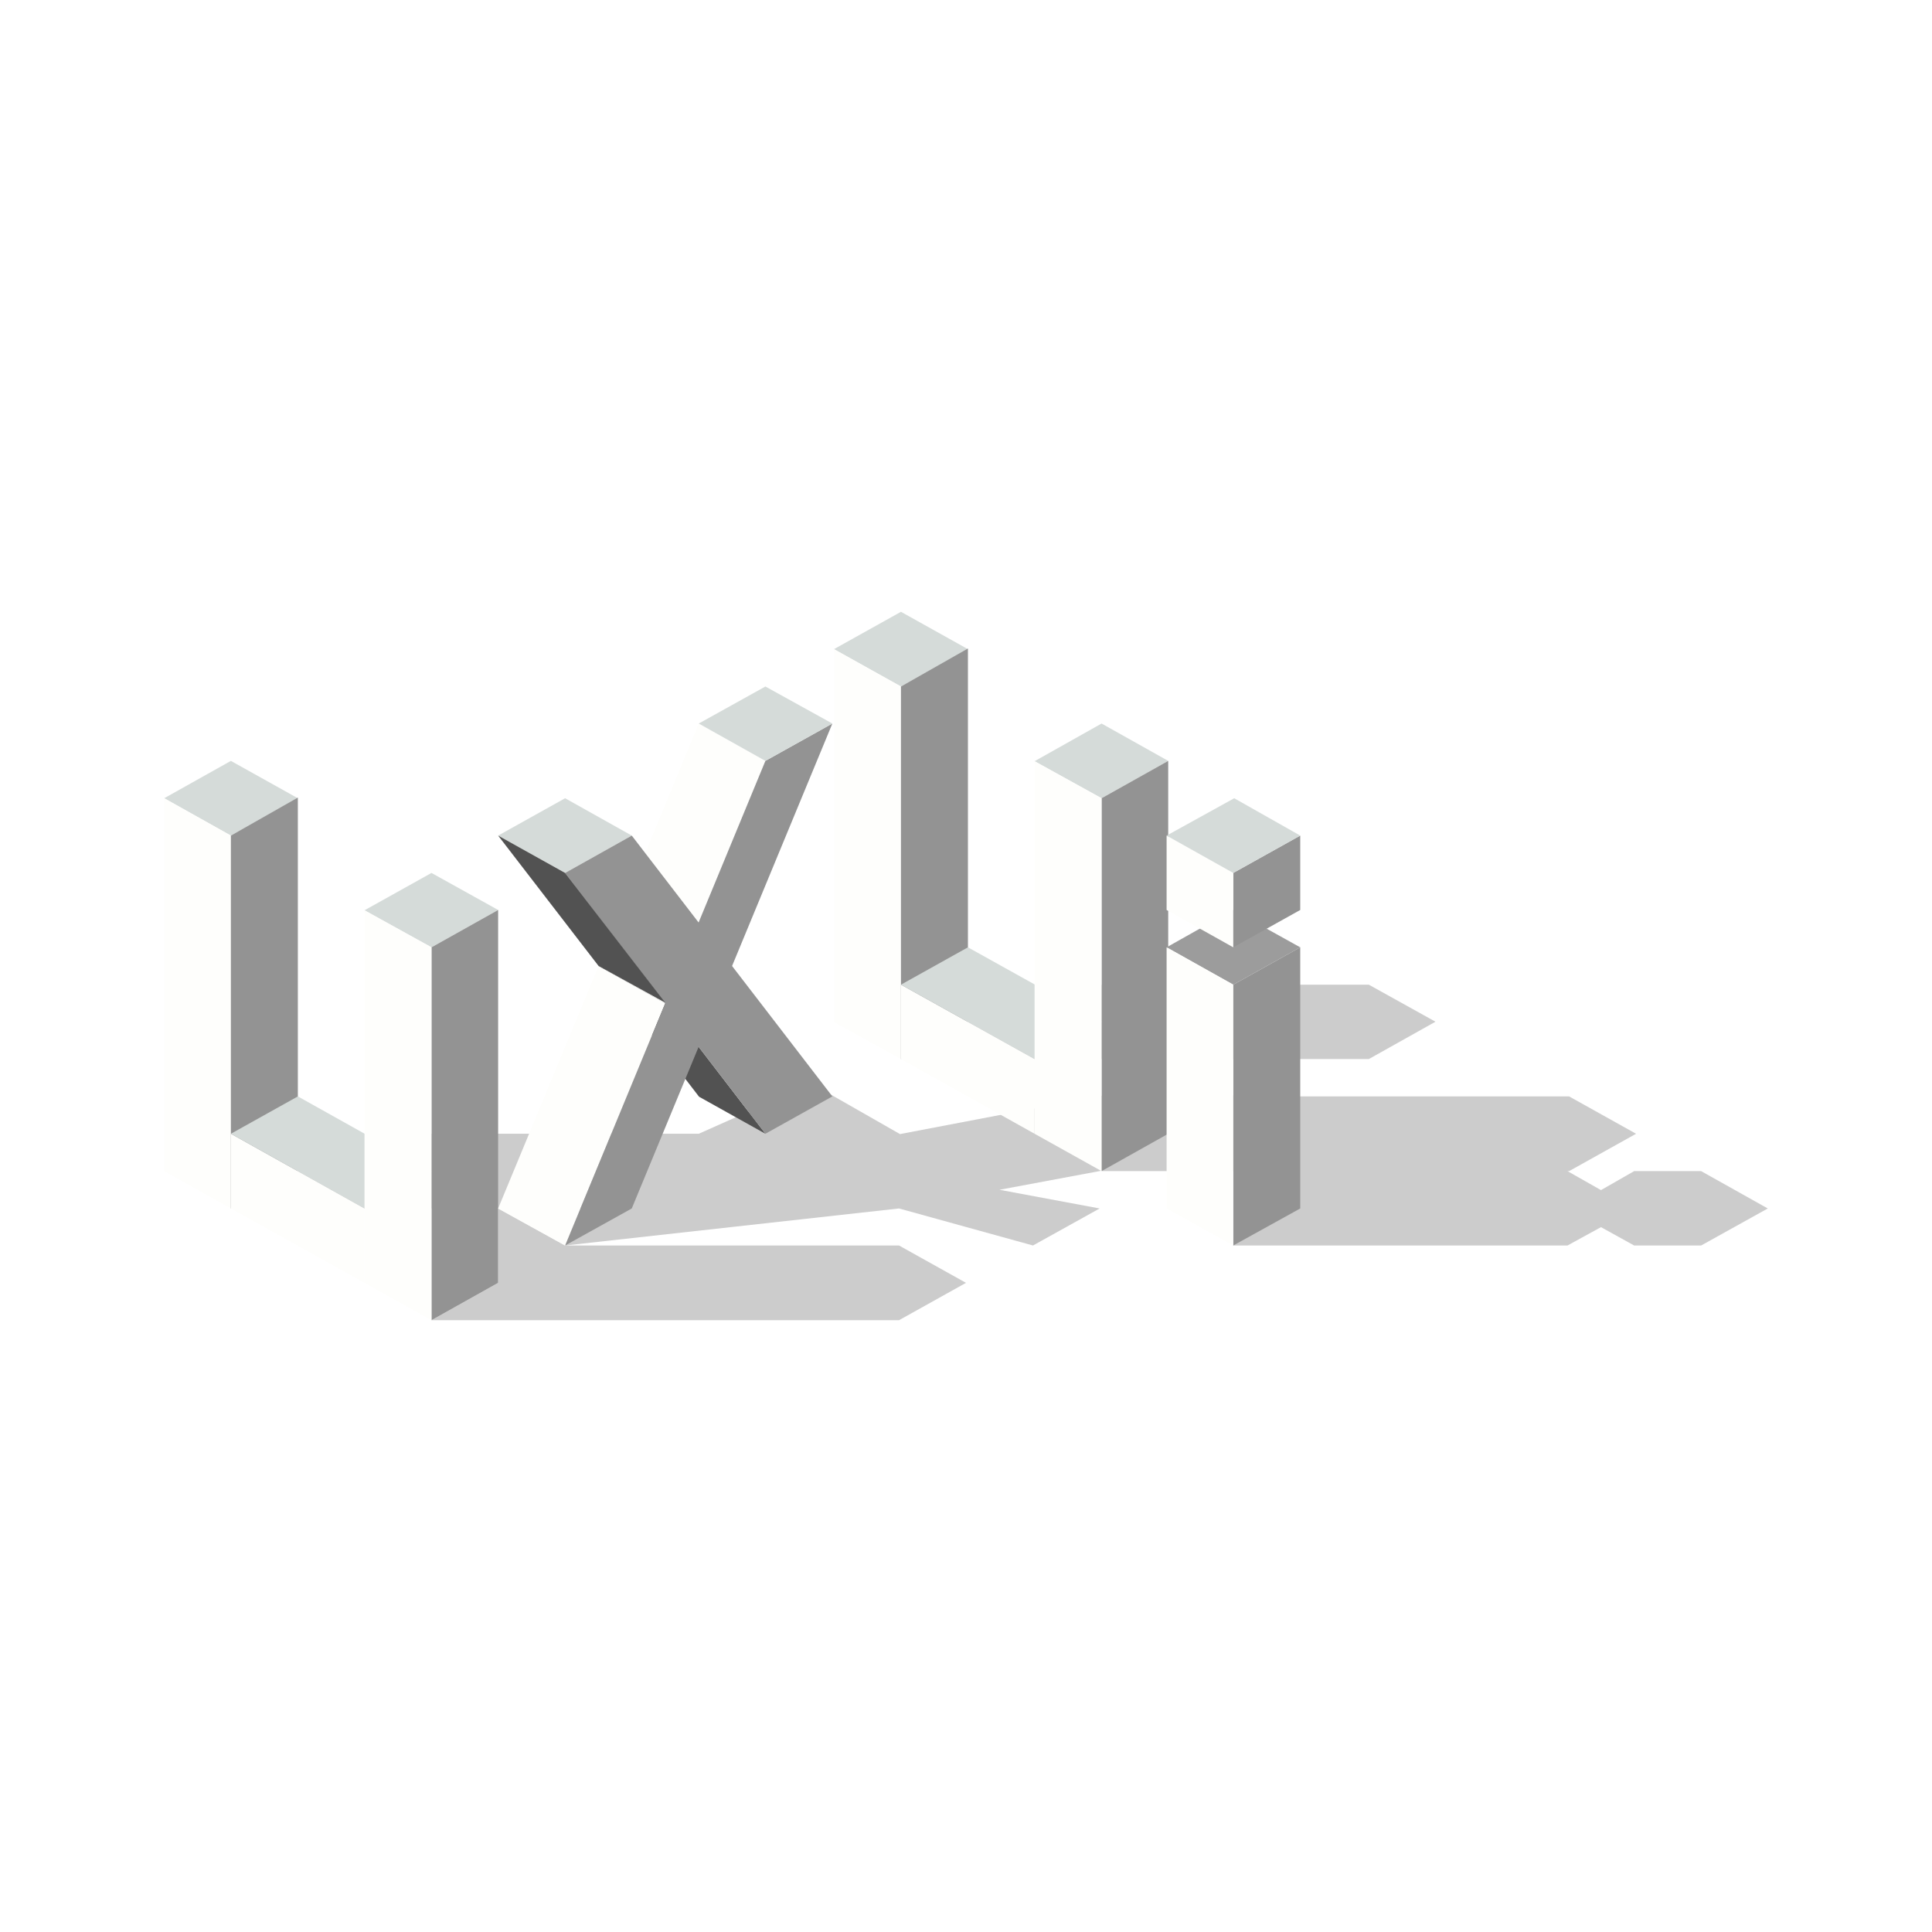
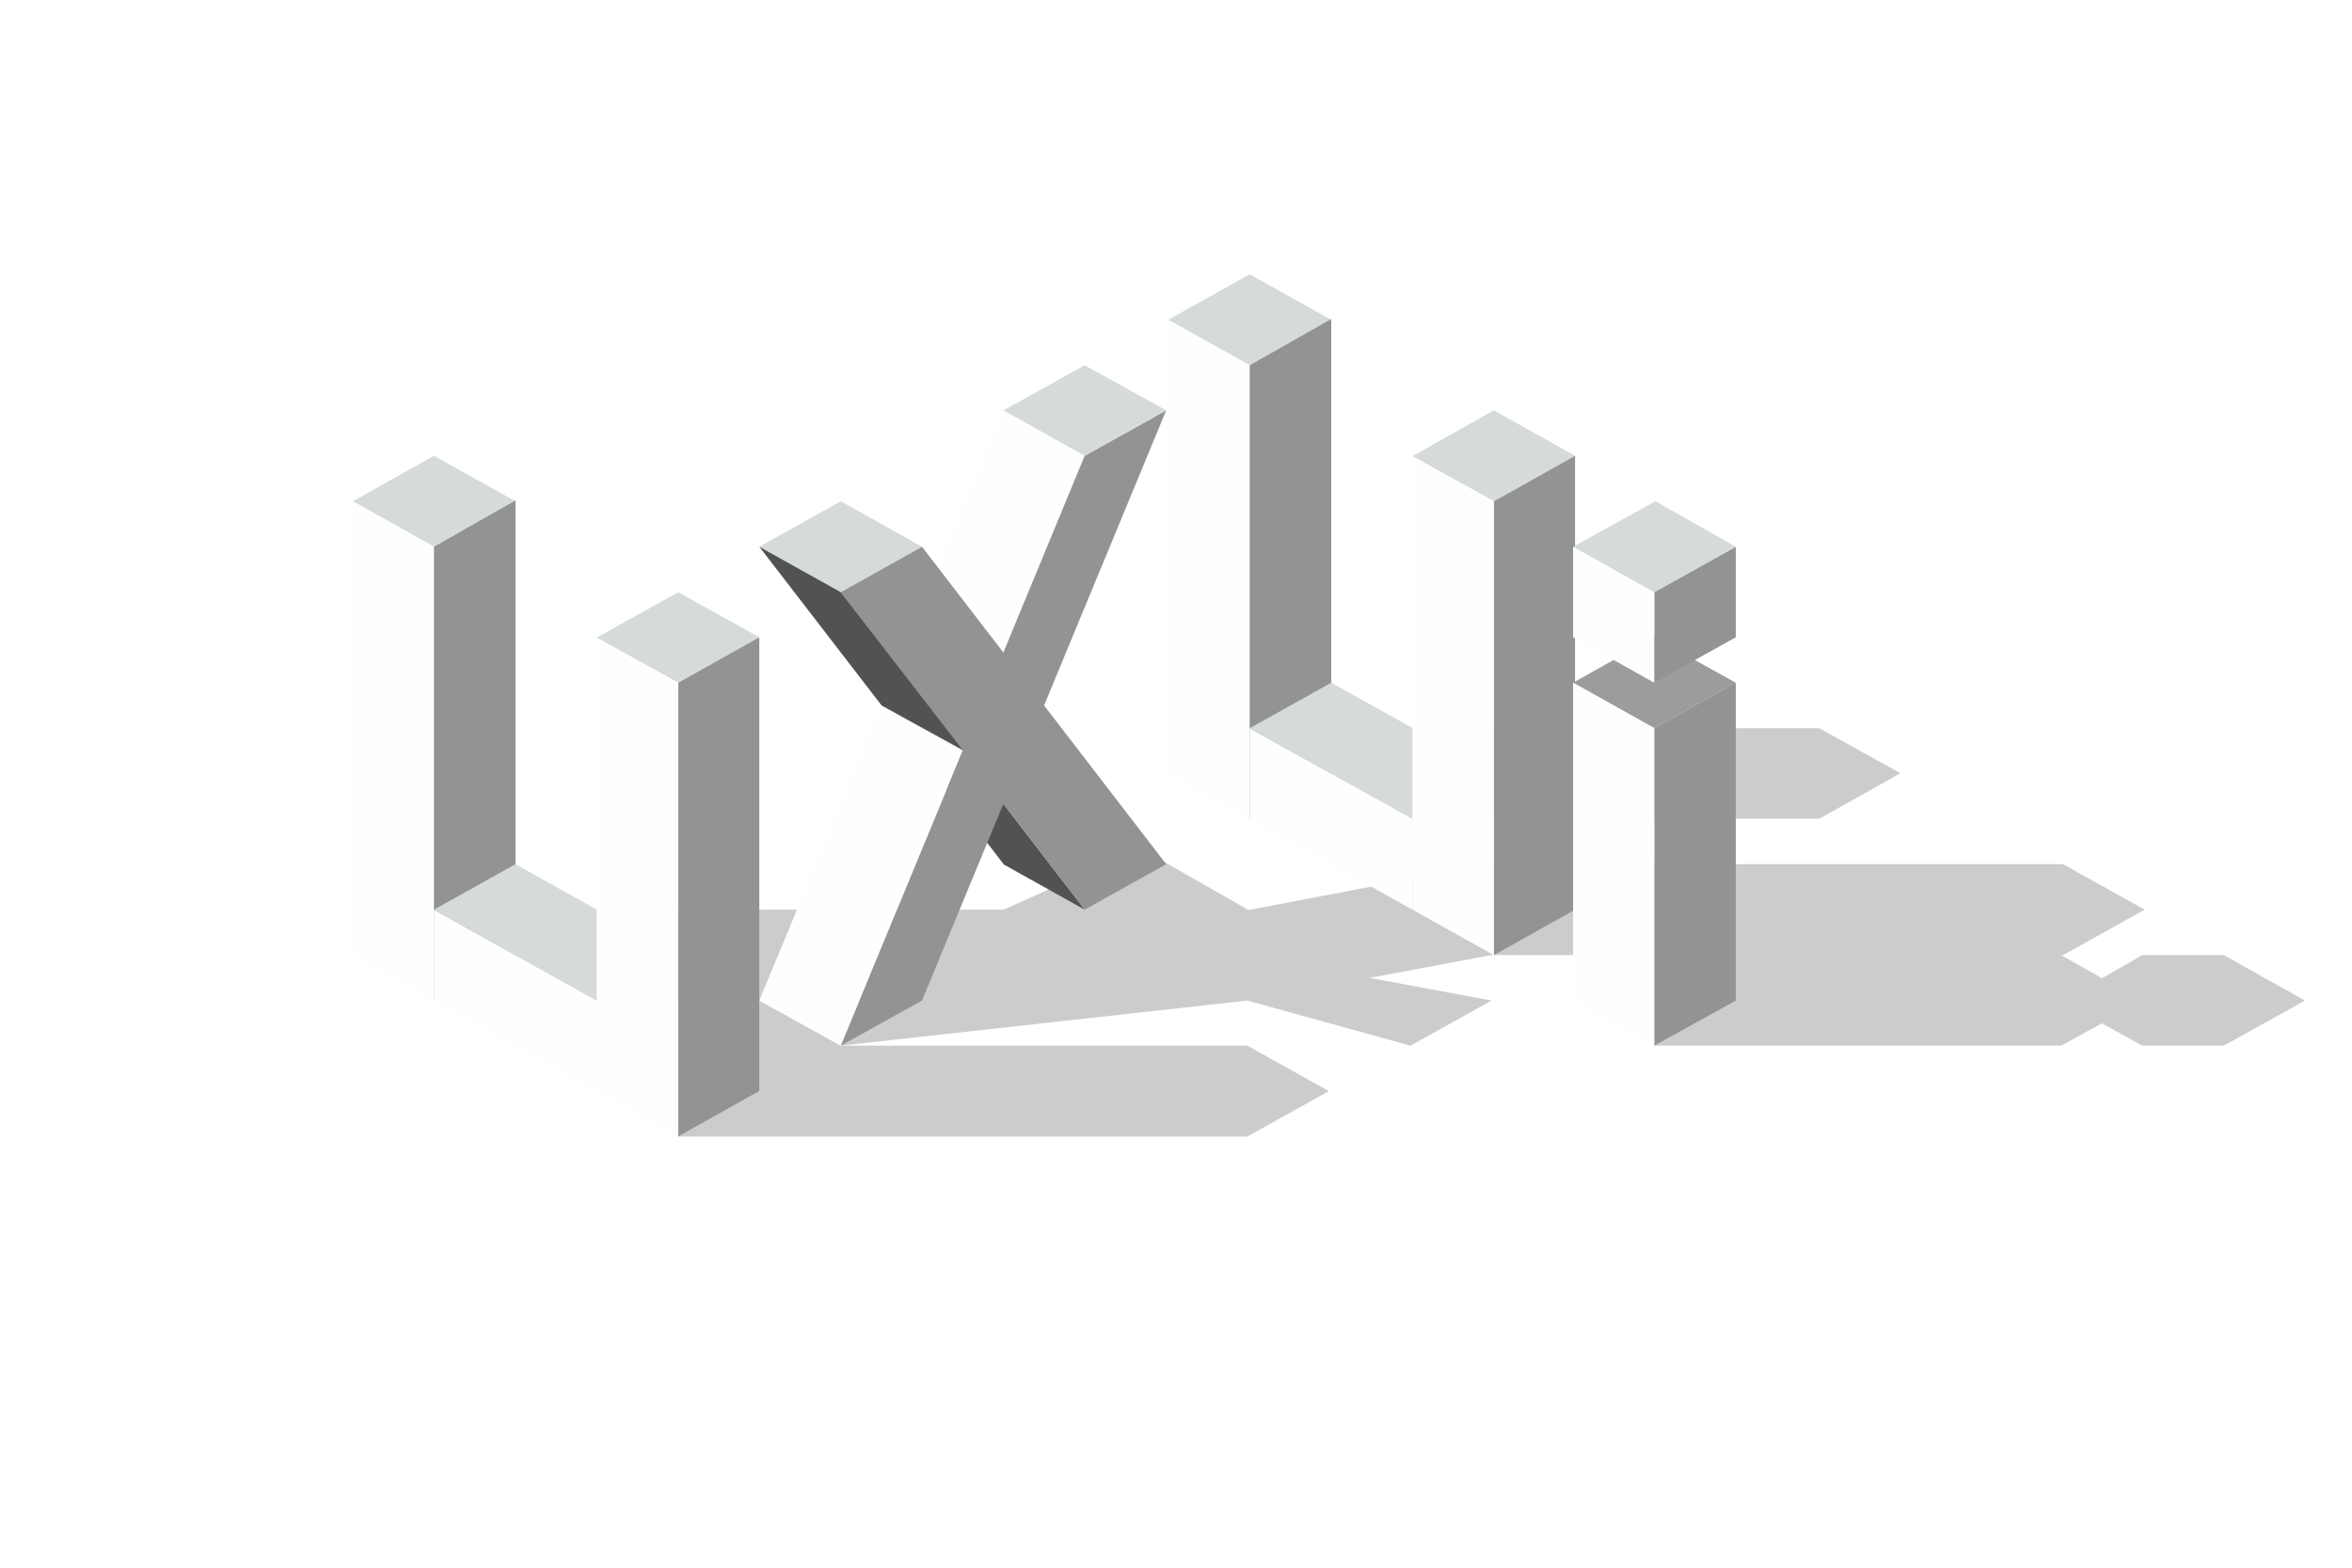
- <svg xmlns="http://www.w3.org/2000/svg" version="1.1" id="Layer_1" x="0px" y="0px" viewBox="0 0 600 600" style="enable-background:new 0 0 600 600;" xml:space="preserve">
+ <svg xmlns="http://www.w3.org/2000/svg" version="1.1" id="Layer_1" x="0px" y="0px" viewBox="0 0 600 400" style="enable-background:new 0 0 600 400;" xml:space="preserve">
  <style type="text/css">
	.st0{opacity:0.2;}
	.st1{fill:#D5DBD9;}
	.st2{fill:#FEFEFC;}
	.st3{fill:#939393;}
	.st4{fill:#525252;}
	.st5{fill:#9C9C9C;}
</style>
  <g class="st0">
-     <polygon points="445.8,317.3 425.1,305.8 300.6,305.8 279.8,328.9 362.8,328.9 425.1,328.9  " />
-     <polygon points="528.3,363.7 507.5,363.7 497.2,369.6 486.8,363.7 487.3,363.7 508.1,352.1 487.3,340.5 383.6,340.5 362.8,328.9    362.8,336.3 279.5,352.2 252,336.5 217,352.1 217,352.1 92.5,352.1 71.7,375.3 154.7,375.3 185.7,375.3 175.5,386.8 154.7,375.3    154.7,398.4 134,410 279.2,410 300,398.4 279.2,386.8 175.5,386.8 175.5,386.8 279.2,375.3 320.8,386.8 341.5,375.3 310.4,369.5    342.5,363.5 342.1,363.7 414.1,363.7 383,363.7 383,386.8 486.8,386.8 497.2,381.1 507.5,386.8 528.3,386.8 549,375.3  " />
+     <polygon points="484.8,197.3 464.1,185.8 339.6,185.8 318.8,208.9 401.8,208.9 464.1,208.9  " />
+     <polygon points="567.3,243.7 546.5,243.7 536.2,249.6 525.8,243.7 526.3,243.7 547.1,232.1 526.3,220.5 422.6,220.5 401.8,208.9    401.8,216.3 318.5,232.2 291,216.5 256,232.1 256,232.1 131.5,232.1 110.7,255.3 193.7,255.3 224.7,255.3 214.5,266.8 193.7,255.3    193.7,278.4 173,290 318.2,290 339,278.4 318.2,266.8 214.5,266.8 214.5,266.8 318.2,255.3 359.8,266.8 380.5,255.3 349.4,249.5    381.5,243.5 381.1,243.7 453.1,243.7 422,243.7 422,266.8 525.8,266.8 536.2,261.1 546.5,266.8 567.3,266.8 588,255.3  " />
  </g>
  <g>
-     <polygon class="st1" points="51,247.9 71.7,236.3 92.5,247.9 71.7,259.5  " />
-     <polygon class="st2" points="71.7,375.3 51,363.7 51,247.9 71.7,259.5  " />
-     <polygon class="st3" points="92.5,363.7 71.7,375.3 71.7,259.5 92.5,247.7  " />
-     <polygon class="st1" points="113.2,282.7 134,271.1 154.7,282.6 134,294.2  " />
-     <polygon class="st3" points="154.7,398.4 134,410 134,294.2 154.7,282.6  " />
-     <polygon class="st2" points="71.7,352.1 71.7,375.3 113.2,398.4 113.2,375.3  " />
-     <polygon class="st1" points="134,363.7 113.2,375.3 71.7,352.1 92.5,340.5  " />
-     <polygon class="st2" points="134,410 113.2,398.4 113.2,282.7 134,294.2  " />
+     <polygon class="st1" points="90,127.9 110.7,116.3 131.5,127.9 110.7,139.5  " />
+     <polygon class="st2" points="110.7,255.3 90,243.7 90,127.9 110.7,139.5  " />
+     <polygon class="st3" points="131.5,243.7 110.7,255.3 110.7,139.5 131.5,127.7  " />
+     <polygon class="st1" points="152.2,162.7 173,151.1 193.7,162.6 173,174.2  " />
+     <polygon class="st3" points="193.7,278.4 173,290 173,174.2 193.7,162.6  " />
+     <polygon class="st2" points="110.7,232.1 110.7,255.3 152.2,278.4 152.2,255.3  " />
+     <polygon class="st1" points="173,243.7 152.2,255.3 110.7,232.1 131.5,220.5  " />
+     <polygon class="st2" points="173,290 152.2,278.4 152.2,162.7 173,174.2  " />
  </g>
  <g>
-     <polygon class="st1" points="154.7,259.5 175.5,247.9 196.2,259.5 175.5,271.1  " />
-     <polygon class="st4" points="237.7,352.1 217.1,340.6 185.9,300 206.6,311.6  " />
-     <polygon class="st2" points="185.9,300 206.6,311.6 175.5,386.8 154.7,375.3  " />
-     <polygon class="st2" points="217,224.7 237.7,236.3 206.6,311.6 185.9,300  " />
-     <polygon class="st3" points="196.2,375.3 175.5,386.8 237.7,236.3 258.5,224.7  " />
-     <polygon class="st3" points="258.5,340.5 237.7,352.1 175.5,271.1 196.2,259.5  " />
-     <polygon class="st1" points="217,224.7 237.7,213.2 258.5,224.7 237.7,236.3  " />
-     <polygon class="st4" points="206.6,311.4 185.9,300 154.7,259.5 175.5,271.1  " />
+     <polygon class="st1" points="193.7,139.5 214.5,127.9 235.2,139.5 214.5,151.1  " />
+     <polygon class="st4" points="276.7,232.1 256.1,220.6 224.9,180 245.6,191.6  " />
+     <polygon class="st2" points="224.9,180 245.6,191.6 214.5,266.8 193.7,255.3  " />
+     <polygon class="st2" points="256,104.7 276.7,116.3 245.6,191.6 224.9,180  " />
+     <polygon class="st3" points="235.2,255.3 214.5,266.8 276.7,116.3 297.5,104.7  " />
+     <polygon class="st3" points="297.5,220.5 276.7,232.1 214.5,151.1 235.2,139.5  " />
+     <polygon class="st1" points="256,104.7 276.7,93.2 297.5,104.7 276.7,116.3  " />
+     <polygon class="st4" points="245.6,191.4 224.9,180 193.7,139.5 214.5,151.1  " />
  </g>
  <g>
-     <polygon class="st1" points="259,201.6 279.8,190 300.6,201.6 279.8,213.2  " />
-     <polygon class="st2" points="279.8,328.9 259,317.4 259,201.6 279.8,213.2  " />
-     <polygon class="st3" points="300.6,317.4 279.8,328.9 279.8,213.2 300.6,201.4  " />
-     <polygon class="st1" points="321.3,236.4 342.1,224.7 362.8,236.3 342.1,247.9  " />
-     <polygon class="st3" points="362.8,352.1 342.1,363.7 342.1,247.9 362.8,236.3  " />
-     <polygon class="st2" points="279.8,305.8 279.8,328.9 321.3,352.1 321.3,328.9  " />
-     <polygon class="st1" points="342.1,317.3 321.3,328.9 279.8,305.8 300.6,294.2  " />
-     <polygon class="st2" points="342.1,363.7 321.3,352.1 321.3,236.4 342.1,247.9  " />
+     <polygon class="st1" points="298,81.6 318.8,70 339.6,81.6 318.8,93.2  " />
+     <polygon class="st2" points="318.8,208.9 298,197.4 298,81.6 318.8,93.2  " />
+     <polygon class="st3" points="339.6,197.4 318.8,208.9 318.8,93.2 339.6,81.4  " />
+     <polygon class="st1" points="360.3,116.4 381.1,104.7 401.8,116.3 381.1,127.9  " />
+     <polygon class="st3" points="401.8,232.1 381.1,243.7 381.1,127.9 401.8,116.3  " />
+     <polygon class="st2" points="318.8,185.8 318.8,208.9 360.3,232.1 360.3,208.9  " />
+     <polygon class="st1" points="381.1,197.3 360.3,208.9 318.8,185.8 339.6,174.2  " />
+     <polygon class="st2" points="381.1,243.7 360.3,232.1 360.3,116.4 381.1,127.9  " />
  </g>
  <g>
-     <polygon class="st5" points="362.3,294.2 382.9,282.6 403.8,294.2 383,305.8  " />
-     <polygon class="st3" points="403.8,282.6 383,294.2 383,271.1 403.8,259.5  " />
-     <polygon class="st2" points="383,294.2 362.3,282.6 362.3,259.5 383,271.1  " />
-     <polygon class="st3" points="403.8,375.3 383,386.8 383,305.8 403.8,294.2  " />
-     <polygon class="st2" points="383,386.8 362.3,375.3 362.3,294.2 383,305.8  " />
-     <polygon class="st1" points="362.3,259.5 383.3,247.9 403.8,259.5 383,271.1  " />
+     <polygon class="st5" points="401.3,174.2 421.9,162.6 442.8,174.2 422,185.8  " />
+     <polygon class="st3" points="442.8,162.6 422,174.2 422,151.1 442.8,139.5  " />
+     <polygon class="st2" points="422,174.2 401.3,162.6 401.3,139.5 422,151.1  " />
+     <polygon class="st3" points="442.8,255.3 422,266.8 422,185.8 442.8,174.2  " />
+     <polygon class="st2" points="422,266.8 401.3,255.3 401.3,174.2 422,185.8  " />
+     <polygon class="st1" points="401.3,139.5 422.3,127.9 442.8,139.5 422,151.1  " />
  </g>
</svg>
